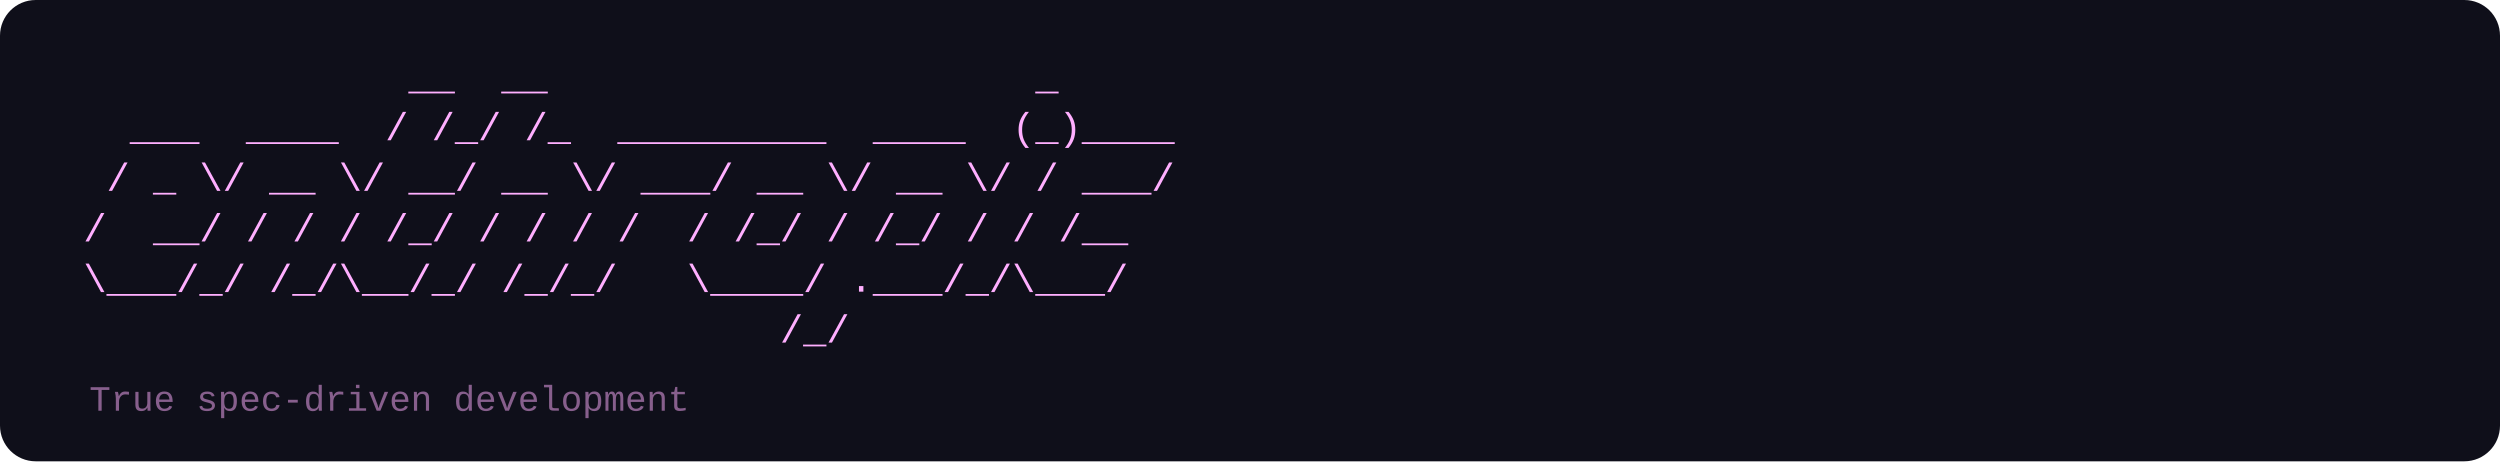
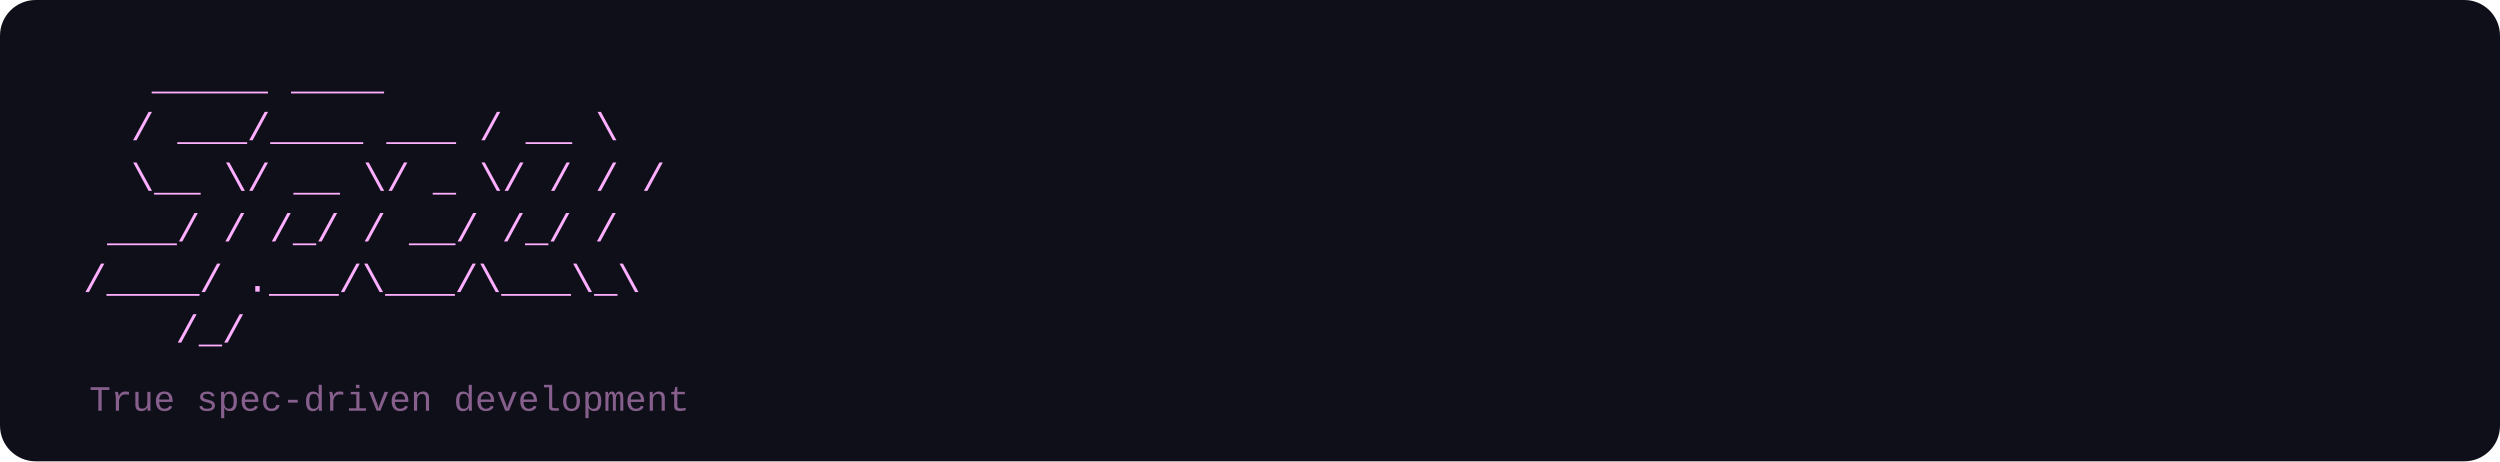
<svg xmlns="http://www.w3.org/2000/svg" width="840" height="155" viewBox="0 0 840 155">
  <rect width="840" height="155" fill="#0f0f1a" rx="12" />
-   <text font-family="'Courier New', 'Lucida Console', monospace" font-size="13" fill="#ffafff" xml:space="preserve">
-     <tspan x="28" y="30">              __  __                     _     </tspan>
-     <tspan x="28" dy="17">  ___  ____  / /_/ /_  _________  ____  (_)____</tspan>
-     <tspan x="28" dy="17"> / _ \/ __ \/ __/ __ \/ ___/ __ \/ __ \/ / ___/</tspan>
-     <tspan x="28" dy="17">/  __/ / / / /_/ / / / /  / /_/ / /_/ / / /__  </tspan>
-     <tspan x="28" dy="17">\___/_/ /_/\__/_/ /_/_/   \____/ .___/_/\___/  </tspan>
-     <tspan x="28" dy="17">                              /_/              </tspan>
+   <text font-family="'Courier New', 'Lucida Console', monospace" font-size="13" fill="#ffafff">
+     <tspan x="51" y="30">_____            ____ </tspan>
+     <tspan x="44" dy="17">/ ___/____  ___  / __ \</tspan>
+     <tspan x="44" dy="17">\__ \/ __ \/ _ \/ / / /</tspan>
+     <tspan x="36" dy="17">___/ / /_/ /  __/ /_/ / </tspan>
+     <tspan x="28" dy="17">/____/ .___/\___/\___\_\ </tspan>
+     <tspan x="59" dy="17">/_/</tspan>
  </text>
  <text x="30" y="138" font-family="'Courier New', monospace" font-size="12" fill="#ffafff" opacity="0.5">True spec-driven development</text>
</svg>
